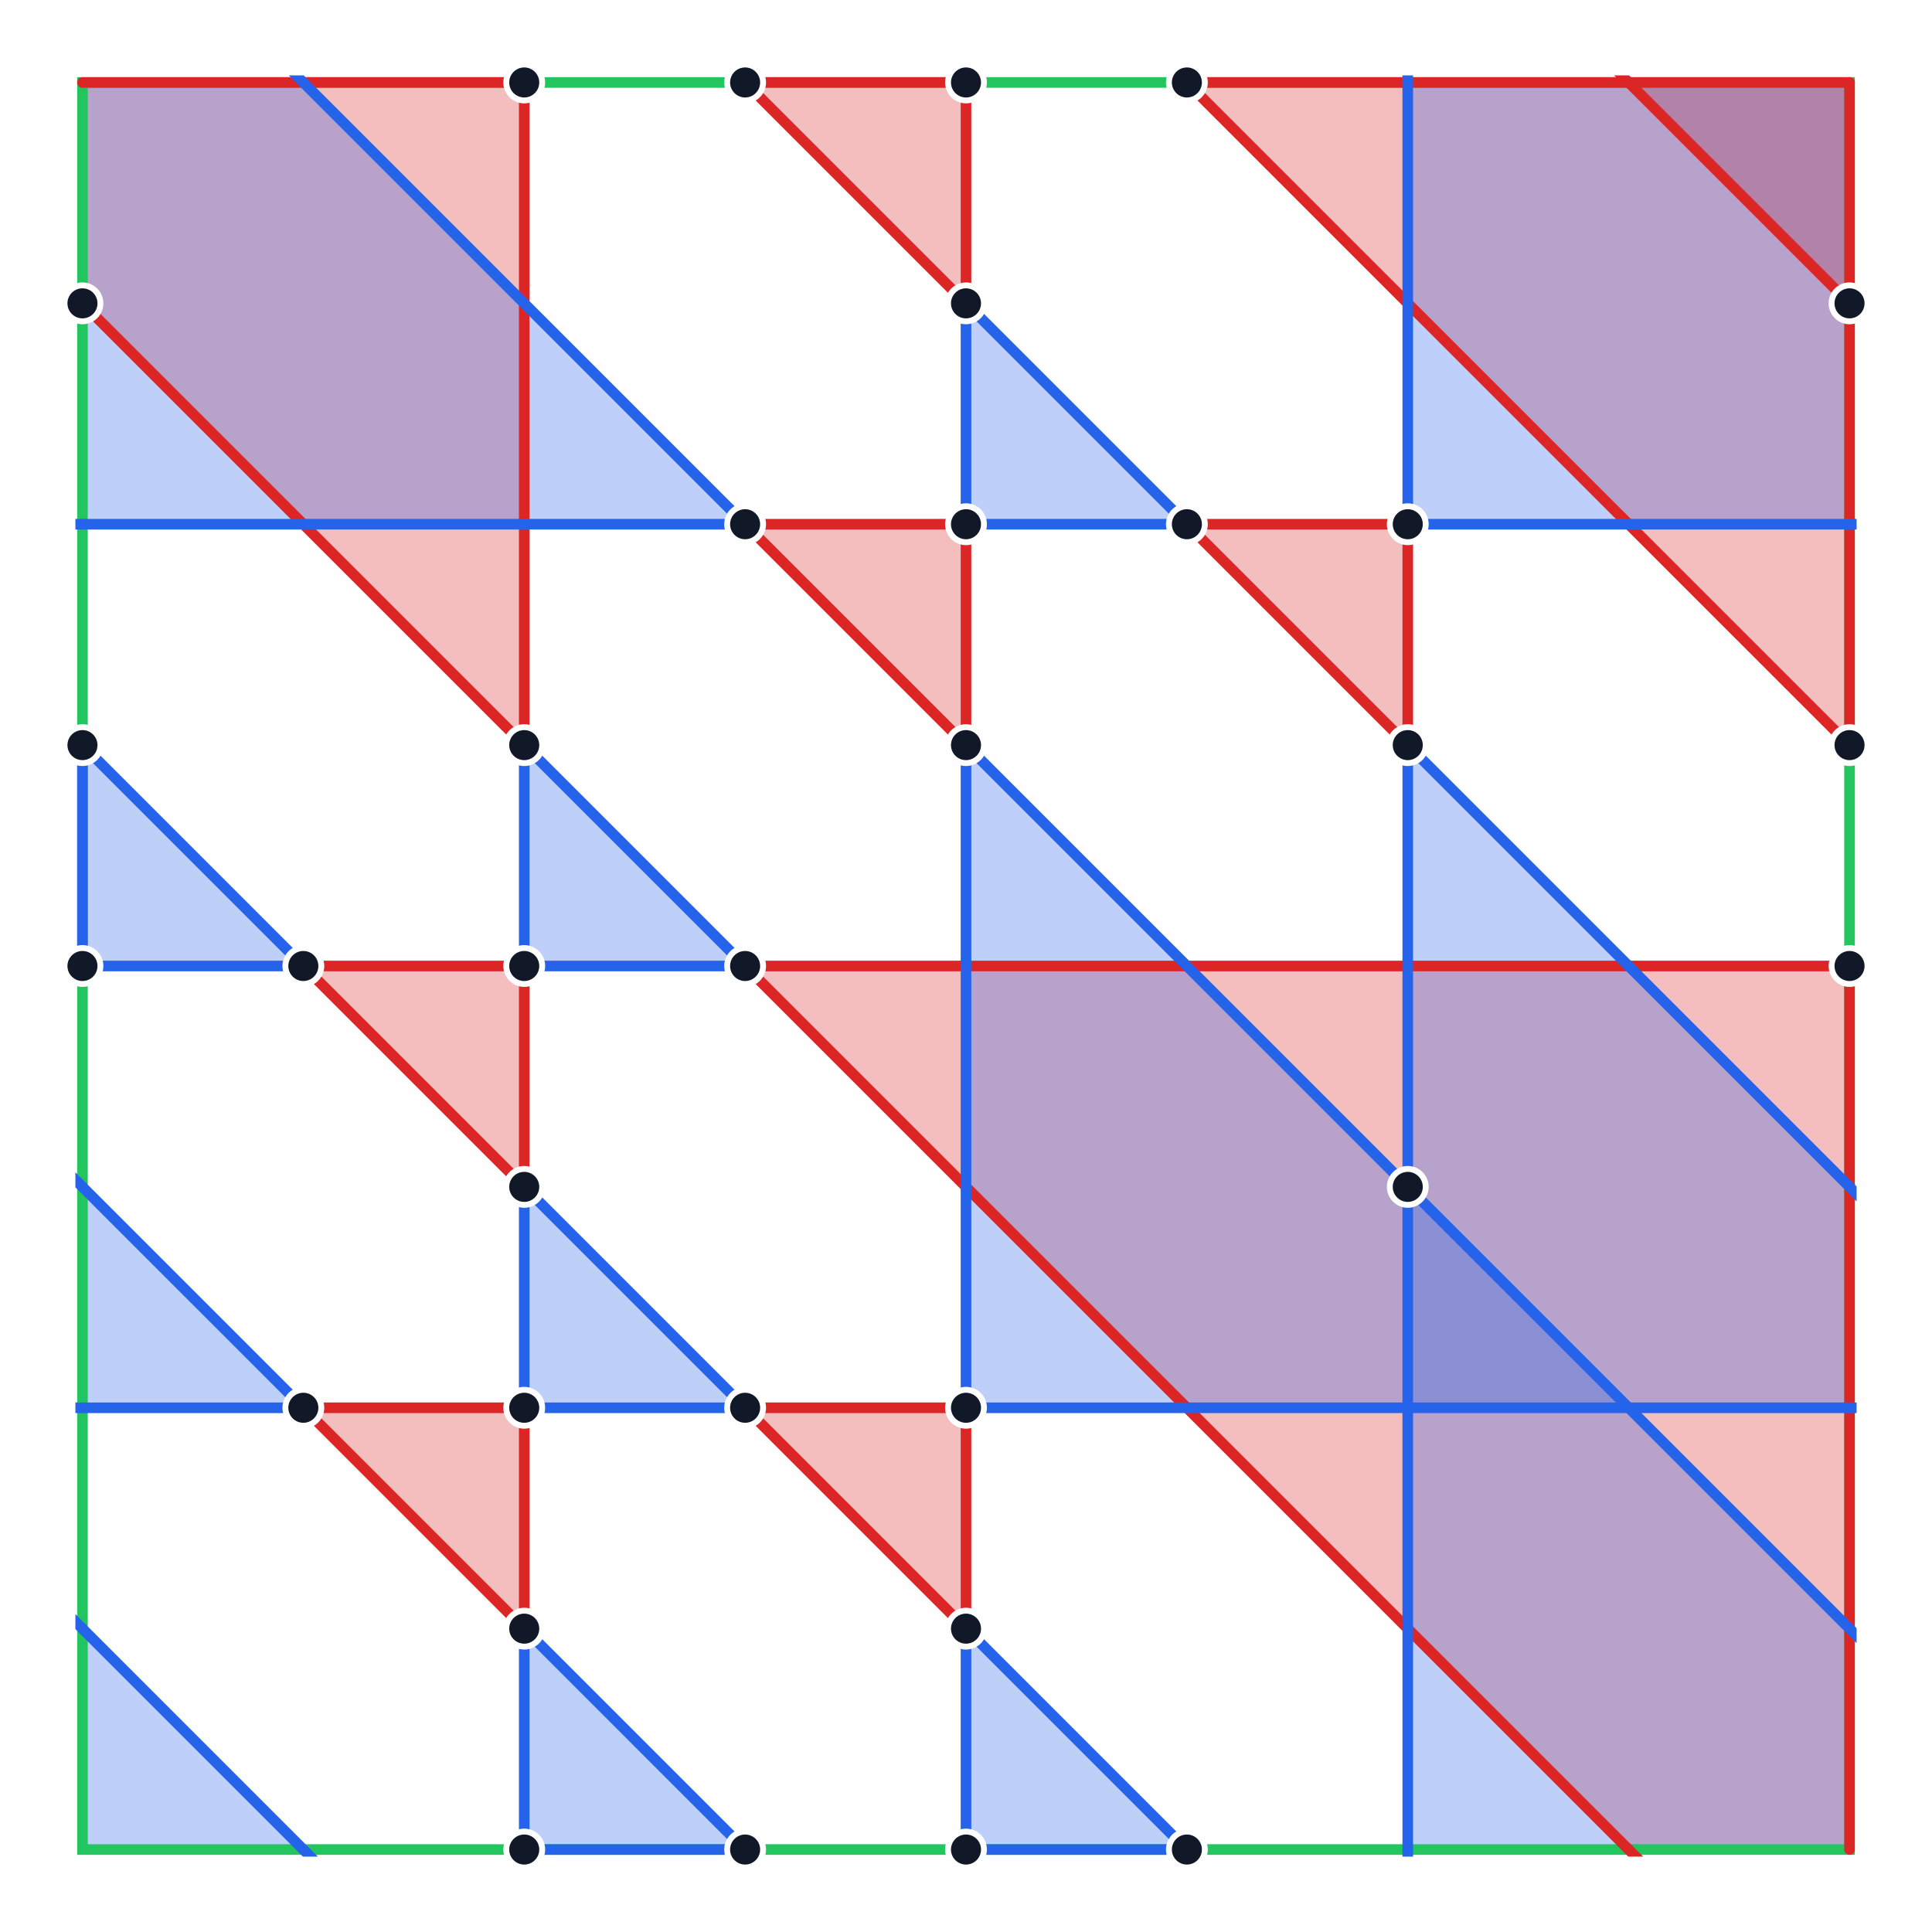
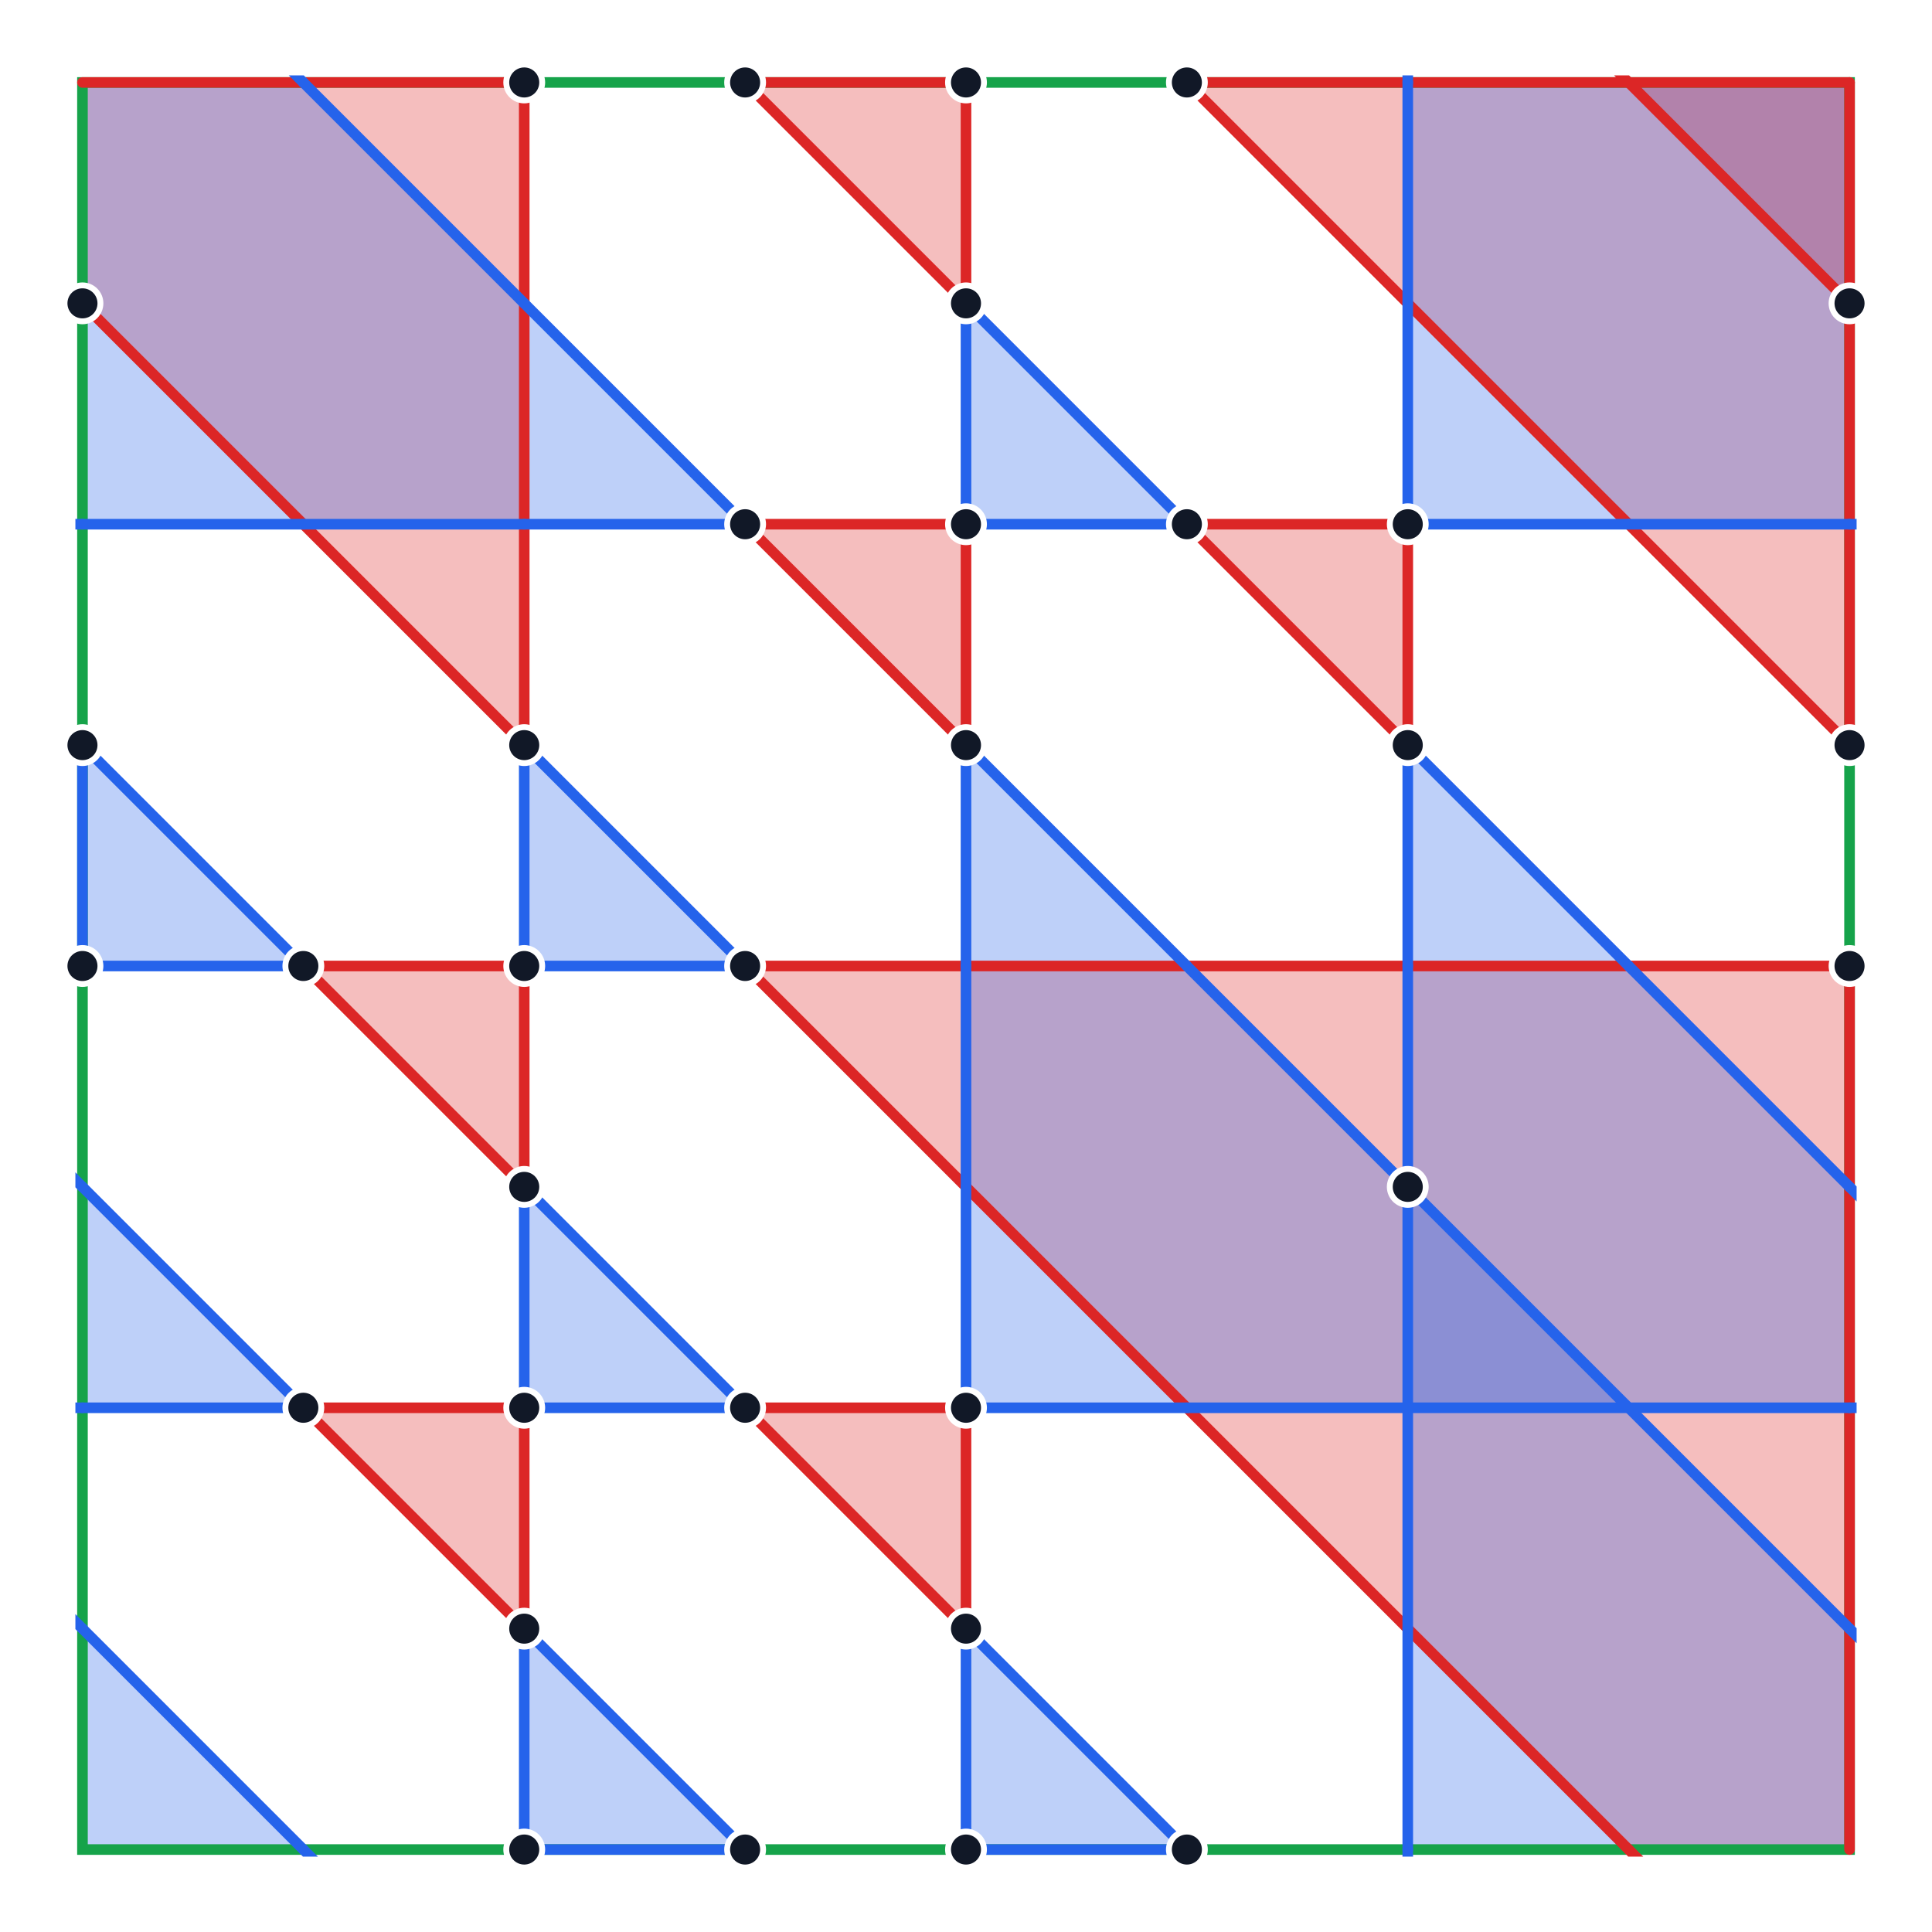
<svg xmlns="http://www.w3.org/2000/svg" width="1600" height="1600" viewBox="0 0 328.0 328.0" role="img" aria-label="D05, all-disk, symmetry orbit 16, 26 switches">
  <style>.o4-diagram-bg{fill:#ffffff;}</style>
  <defs>
    <clipPath id="o4-clip-d05">
      <rect x="14.0" y="14.0" width="300.0" height="300.0" />
    </clipPath>
    <clipPath id="o4-clip-d05-boundary">
      <rect x="12.8" y="12.8" width="302.4" height="302.4" />
    </clipPath>
  </defs>
  <rect class="o4-diagram-bg" x="0" y="0" width="328.0" height="328.0" />
  <g clip-path="url(#o4-clip-d05)">
    <polygon points="51.50,314.00 89.00,314.00 89.00,351.50 89.00,389.00 89.00,426.50 51.50,389.00 14.00,351.50 14.00,389.00 14.00,426.50 -23.50,389.00 -61.00,351.50 -98.50,314.00 -61.00,314.00 -23.50,314.00 14.00,314.00" style="fill:#dc2626;fill-opacity:.30;stroke:none" />
    <polygon points="51.50,14.00 89.00,14.00 89.00,51.50 89.00,89.00 89.00,126.50 51.50,89.00 14.00,51.50 14.00,89.00 14.00,126.50 -23.50,89.00 -61.00,51.50 -98.50,14.00 -61.00,14.00 -23.50,14.00 14.00,14.00" style="fill:#dc2626;fill-opacity:.30;stroke:none" />
    <polygon points="351.50,314.00 389.00,314.00 389.00,351.50 389.00,389.00 389.00,426.50 351.50,389.00 314.00,351.50 314.00,389.00 314.00,426.50 276.50,389.00 239.00,351.50 201.50,314.00 239.00,314.00 276.50,314.00 314.00,314.00" style="fill:#dc2626;fill-opacity:.30;stroke:none" />
    <polygon points="351.50,14.00 389.00,14.00 389.00,51.50 389.00,89.00 389.00,126.50 351.50,89.00 314.00,51.50 314.00,89.00 314.00,126.50 276.50,89.00 239.00,51.50 201.50,14.00 239.00,14.00 276.50,14.00 314.00,14.00" style="fill:#dc2626;fill-opacity:.30;stroke:none" />
    <polygon points="14.00,276.50 14.00,239.00 14.00,201.50 14.00,164.00 -23.50,164.00 -61.00,164.00 -98.50,164.00 -136.00,164.00 -173.50,164.00 -136.00,201.50 -98.50,239.00 -61.00,276.50 -23.50,314.00 14.00,351.50 14.00,314.00" style="fill:#dc2626;fill-opacity:.30;stroke:none" />
    <polygon points="14.00,-23.50 14.00,-61.00 14.00,-98.50 14.00,-136.00 -23.50,-136.00 -61.00,-136.00 -98.50,-136.00 -136.00,-136.00 -173.50,-136.00 -136.00,-98.50 -98.50,-61.00 -61.00,-23.50 -23.50,14.00 14.00,51.50 14.00,14.00" style="fill:#dc2626;fill-opacity:.30;stroke:none" />
    <polygon points="314.00,276.50 314.00,239.00 314.00,201.50 314.00,164.00 276.50,164.00 239.00,164.00 201.50,164.00 164.00,164.00 126.50,164.00 164.00,201.50 201.50,239.00 239.00,276.50 276.50,314.00 314.00,351.50 314.00,314.00" style="fill:#dc2626;fill-opacity:.30;stroke:none" />
    <polygon points="314.00,-23.50 314.00,-61.00 314.00,-98.50 314.00,-136.00 276.50,-136.00 239.00,-136.00 201.50,-136.00 164.00,-136.00 126.50,-136.00 164.00,-98.50 201.50,-61.00 239.00,-23.50 276.50,14.00 314.00,51.50 314.00,14.00" style="fill:#dc2626;fill-opacity:.30;stroke:none" />
    <polygon points="126.50,314.00 89.00,276.50 89.00,314.00" style="fill:#2563eb;fill-opacity:.30;stroke:none" />
    <polygon points="126.50,14.00 89.00,-23.50 89.00,14.00" style="fill:#2563eb;fill-opacity:.30;stroke:none" />
    <polygon points="201.50,314.00 164.00,276.50 164.00,314.00" style="fill:#2563eb;fill-opacity:.30;stroke:none" />
    <polygon points="201.50,14.00 164.00,-23.50 164.00,14.00" style="fill:#2563eb;fill-opacity:.30;stroke:none" />
    <polygon points="126.50,314.00 164.00,351.50 164.00,314.00" style="fill:#dc2626;fill-opacity:.30;stroke:none" />
    <polygon points="126.50,14.00 164.00,51.50 164.00,14.00" style="fill:#dc2626;fill-opacity:.30;stroke:none" />
    <polygon points="-61.00,276.50 -61.00,239.00 -61.00,201.50 -23.50,239.00 14.00,276.50 51.50,314.00 89.00,351.50 126.50,389.00 89.00,389.00 51.50,389.00 14.00,389.00 -23.50,389.00 -61.00,389.00 -61.00,351.50 -61.00,314.00" style="fill:#2563eb;fill-opacity:.30;stroke:none" />
    <polygon points="-61.00,-23.50 -61.00,-61.00 -61.00,-98.50 -23.50,-61.00 14.00,-23.50 51.50,14.00 89.00,51.50 126.50,89.00 89.00,89.00 51.50,89.00 14.00,89.00 -23.50,89.00 -61.00,89.00 -61.00,51.50 -61.00,14.00" style="fill:#2563eb;fill-opacity:.30;stroke:none" />
    <polygon points="239.00,276.50 239.00,239.00 239.00,201.50 276.50,239.00 314.00,276.50 351.50,314.00 389.00,351.50 426.50,389.00 389.00,389.00 351.50,389.00 314.00,389.00 276.50,389.00 239.00,389.00 239.00,351.50 239.00,314.00" style="fill:#2563eb;fill-opacity:.30;stroke:none" />
    <polygon points="239.00,-23.50 239.00,-61.00 239.00,-98.50 276.50,-61.00 314.00,-23.50 351.50,14.00 389.00,51.50 426.50,89.00 389.00,89.00 351.50,89.00 314.00,89.00 276.50,89.00 239.00,89.00 239.00,51.50 239.00,14.00" style="fill:#2563eb;fill-opacity:.30;stroke:none" />
    <polygon points="51.50,239.00 14.00,201.50 -23.50,164.00 -61.00,126.50 -61.00,164.00 -61.00,201.50 -98.50,164.00 -136.00,126.50 -136.00,164.00 -136.00,201.50 -136.00,239.00 -98.50,239.00 -61.00,239.00 -23.50,239.00 14.00,239.00" style="fill:#2563eb;fill-opacity:.30;stroke:none" />
    <polygon points="351.50,239.00 314.00,201.50 276.50,164.00 239.00,126.50 239.00,164.00 239.00,201.50 201.50,164.00 164.00,126.50 164.00,164.00 164.00,201.50 164.00,239.00 201.50,239.00 239.00,239.00 276.50,239.00 314.00,239.00" style="fill:#2563eb;fill-opacity:.30;stroke:none" />
    <polygon points="126.50,239.00 89.00,201.50 89.00,239.00" style="fill:#2563eb;fill-opacity:.30;stroke:none" />
    <polygon points="51.50,239.00 89.00,276.50 89.00,239.00" style="fill:#dc2626;fill-opacity:.30;stroke:none" />
    <polygon points="126.50,239.00 164.00,276.50 164.00,239.00" style="fill:#dc2626;fill-opacity:.30;stroke:none" />
    <polygon points="51.50,164.00 14.00,126.50 14.00,164.00" style="fill:#2563eb;fill-opacity:.30;stroke:none" />
    <polygon points="351.50,164.00 314.00,126.50 314.00,164.00" style="fill:#2563eb;fill-opacity:.30;stroke:none" />
    <polygon points="126.50,164.00 89.00,126.50 89.00,164.00" style="fill:#2563eb;fill-opacity:.30;stroke:none" />
    <polygon points="51.50,164.00 89.00,201.50 89.00,164.00" style="fill:#dc2626;fill-opacity:.30;stroke:none" />
    <polygon points="201.50,89.00 164.00,51.50 164.00,89.00" style="fill:#2563eb;fill-opacity:.30;stroke:none" />
    <polygon points="126.50,89.00 164.00,126.50 164.00,89.00" style="fill:#dc2626;fill-opacity:.30;stroke:none" />
    <polygon points="201.50,89.00 239.00,126.50 239.00,89.00" style="fill:#dc2626;fill-opacity:.30;stroke:none" />
  </g>
-   <rect x="14.0" y="14.0" width="300.0" height="300.0" style="fill:none;stroke:#22c55e;stroke-width:1.8" />
+   <rect x="14.0" y="14.0" width="300.0" height="300.0" style="fill:none;stroke:#16a34a;stroke-width:1.8" />
  <g clip-path="url(#o4-clip-d05-boundary)">
    <line x1="89.00" y1="314.00" x2="89.00" y2="351.50" style="stroke:#dc2626;stroke-width:1.8;stroke-linejoin:round;stroke-linecap:round" />
    <line x1="51.50" y1="14.00" x2="89.00" y2="14.00" style="stroke:#dc2626;stroke-width:1.8;stroke-linejoin:round;stroke-linecap:round" />
    <line x1="89.00" y1="14.00" x2="89.00" y2="51.50" style="stroke:#dc2626;stroke-width:1.8;stroke-linejoin:round;stroke-linecap:round" />
    <line x1="89.00" y1="51.50" x2="89.00" y2="89.00" style="stroke:#dc2626;stroke-width:1.8;stroke-linejoin:round;stroke-linecap:round" />
    <line x1="89.00" y1="89.00" x2="89.00" y2="126.50" style="stroke:#dc2626;stroke-width:1.8;stroke-linejoin:round;stroke-linecap:round" />
    <line x1="89.00" y1="126.50" x2="51.50" y2="89.00" style="stroke:#dc2626;stroke-width:1.8;stroke-linejoin:round;stroke-linecap:round" />
    <line x1="51.50" y1="89.00" x2="14.00" y2="51.50" style="stroke:#dc2626;stroke-width:1.8;stroke-linejoin:round;stroke-linecap:round" />
    <line x1="14.00" y1="126.50" x2="-23.50" y2="89.00" style="stroke:#dc2626;stroke-width:1.8;stroke-linejoin:round;stroke-linecap:round" />
    <line x1="14.00" y1="14.00" x2="51.50" y2="14.00" style="stroke:#dc2626;stroke-width:1.8;stroke-linejoin:round;stroke-linecap:round" />
    <line x1="239.00" y1="351.50" x2="201.50" y2="314.00" style="stroke:#dc2626;stroke-width:1.8;stroke-linejoin:round;stroke-linecap:round" />
    <line x1="351.50" y1="89.00" x2="314.00" y2="51.50" style="stroke:#dc2626;stroke-width:1.8;stroke-linejoin:round;stroke-linecap:round" />
    <line x1="314.00" y1="51.50" x2="314.00" y2="89.00" style="stroke:#dc2626;stroke-width:1.8;stroke-linejoin:round;stroke-linecap:round" />
    <line x1="314.00" y1="89.00" x2="314.00" y2="126.50" style="stroke:#dc2626;stroke-width:1.8;stroke-linejoin:round;stroke-linecap:round" />
    <line x1="314.00" y1="126.50" x2="276.50" y2="89.00" style="stroke:#dc2626;stroke-width:1.8;stroke-linejoin:round;stroke-linecap:round" />
    <line x1="276.50" y1="89.00" x2="239.00" y2="51.50" style="stroke:#dc2626;stroke-width:1.8;stroke-linejoin:round;stroke-linecap:round" />
    <line x1="239.00" y1="51.50" x2="201.50" y2="14.00" style="stroke:#dc2626;stroke-width:1.8;stroke-linejoin:round;stroke-linecap:round" />
    <line x1="201.50" y1="14.00" x2="239.00" y2="14.00" style="stroke:#dc2626;stroke-width:1.8;stroke-linejoin:round;stroke-linecap:round" />
    <line x1="239.00" y1="14.00" x2="276.50" y2="14.00" style="stroke:#dc2626;stroke-width:1.8;stroke-linejoin:round;stroke-linecap:round" />
    <line x1="276.50" y1="14.00" x2="314.00" y2="14.00" style="stroke:#dc2626;stroke-width:1.8;stroke-linejoin:round;stroke-linecap:round" />
    <line x1="14.00" y1="164.00" x2="-23.50" y2="164.00" style="stroke:#dc2626;stroke-width:1.8;stroke-linejoin:round;stroke-linecap:round" />
    <line x1="-23.50" y1="314.00" x2="14.00" y2="351.50" style="stroke:#dc2626;stroke-width:1.8;stroke-linejoin:round;stroke-linecap:round" />
    <line x1="-23.50" y1="14.00" x2="14.00" y2="51.50" style="stroke:#dc2626;stroke-width:1.8;stroke-linejoin:round;stroke-linecap:round" />
    <line x1="314.00" y1="276.50" x2="314.00" y2="239.00" style="stroke:#dc2626;stroke-width:1.8;stroke-linejoin:round;stroke-linecap:round" />
    <line x1="314.00" y1="239.00" x2="314.00" y2="201.50" style="stroke:#dc2626;stroke-width:1.8;stroke-linejoin:round;stroke-linecap:round" />
    <line x1="314.00" y1="201.50" x2="314.00" y2="164.00" style="stroke:#dc2626;stroke-width:1.8;stroke-linejoin:round;stroke-linecap:round" />
    <line x1="314.00" y1="164.00" x2="276.50" y2="164.00" style="stroke:#dc2626;stroke-width:1.8;stroke-linejoin:round;stroke-linecap:round" />
    <line x1="276.50" y1="164.00" x2="239.00" y2="164.00" style="stroke:#dc2626;stroke-width:1.8;stroke-linejoin:round;stroke-linecap:round" />
    <line x1="239.00" y1="164.00" x2="201.50" y2="164.00" style="stroke:#dc2626;stroke-width:1.8;stroke-linejoin:round;stroke-linecap:round" />
    <line x1="201.50" y1="164.00" x2="164.00" y2="164.00" style="stroke:#dc2626;stroke-width:1.8;stroke-linejoin:round;stroke-linecap:round" />
    <line x1="164.00" y1="164.00" x2="126.50" y2="164.00" style="stroke:#dc2626;stroke-width:1.8;stroke-linejoin:round;stroke-linecap:round" />
    <line x1="126.50" y1="164.00" x2="164.00" y2="201.50" style="stroke:#dc2626;stroke-width:1.8;stroke-linejoin:round;stroke-linecap:round" />
    <line x1="164.00" y1="201.50" x2="201.50" y2="239.00" style="stroke:#dc2626;stroke-width:1.8;stroke-linejoin:round;stroke-linecap:round" />
    <line x1="201.50" y1="239.00" x2="239.00" y2="276.50" style="stroke:#dc2626;stroke-width:1.8;stroke-linejoin:round;stroke-linecap:round" />
    <line x1="239.00" y1="276.50" x2="276.50" y2="314.00" style="stroke:#dc2626;stroke-width:1.8;stroke-linejoin:round;stroke-linecap:round" />
    <line x1="276.50" y1="314.00" x2="314.00" y2="351.50" style="stroke:#dc2626;stroke-width:1.8;stroke-linejoin:round;stroke-linecap:round" />
    <line x1="314.00" y1="314.00" x2="314.00" y2="276.50" style="stroke:#dc2626;stroke-width:1.8;stroke-linejoin:round;stroke-linecap:round" />
    <line x1="239.00" y1="-23.50" x2="276.50" y2="14.00" style="stroke:#dc2626;stroke-width:1.8;stroke-linejoin:round;stroke-linecap:round" />
    <line x1="276.50" y1="14.00" x2="314.00" y2="51.50" style="stroke:#dc2626;stroke-width:1.8;stroke-linejoin:round;stroke-linecap:round" />
    <line x1="314.00" y1="51.50" x2="314.00" y2="14.00" style="stroke:#dc2626;stroke-width:1.8;stroke-linejoin:round;stroke-linecap:round" />
    <line x1="126.50" y1="314.00" x2="89.00" y2="276.50" style="stroke:#2563eb;stroke-width:1.8;stroke-linejoin:round;stroke-linecap:round" />
    <line x1="89.00" y1="276.50" x2="89.00" y2="314.00" style="stroke:#2563eb;stroke-width:1.8;stroke-linejoin:round;stroke-linecap:round" />
    <line x1="89.00" y1="314.00" x2="126.50" y2="314.00" style="stroke:#2563eb;stroke-width:1.8;stroke-linejoin:round;stroke-linecap:round" />
    <line x1="126.50" y1="14.00" x2="89.00" y2="-23.50" style="stroke:#2563eb;stroke-width:1.8;stroke-linejoin:round;stroke-linecap:round" />
    <line x1="89.00" y1="-23.50" x2="89.00" y2="14.00" style="stroke:#2563eb;stroke-width:1.8;stroke-linejoin:round;stroke-linecap:round" />
    <line x1="201.50" y1="314.00" x2="164.00" y2="276.50" style="stroke:#2563eb;stroke-width:1.8;stroke-linejoin:round;stroke-linecap:round" />
    <line x1="164.00" y1="276.50" x2="164.00" y2="314.00" style="stroke:#2563eb;stroke-width:1.8;stroke-linejoin:round;stroke-linecap:round" />
    <line x1="164.00" y1="314.00" x2="201.50" y2="314.00" style="stroke:#2563eb;stroke-width:1.8;stroke-linejoin:round;stroke-linecap:round" />
    <line x1="201.50" y1="14.00" x2="164.00" y2="-23.50" style="stroke:#2563eb;stroke-width:1.8;stroke-linejoin:round;stroke-linecap:round" />
    <line x1="164.00" y1="-23.50" x2="164.00" y2="14.00" style="stroke:#2563eb;stroke-width:1.8;stroke-linejoin:round;stroke-linecap:round" />
    <line x1="126.50" y1="314.00" x2="164.00" y2="351.50" style="stroke:#dc2626;stroke-width:1.8;stroke-linejoin:round;stroke-linecap:round" />
    <line x1="164.00" y1="351.50" x2="164.00" y2="314.00" style="stroke:#dc2626;stroke-width:1.8;stroke-linejoin:round;stroke-linecap:round" />
    <line x1="126.50" y1="14.00" x2="164.00" y2="51.50" style="stroke:#dc2626;stroke-width:1.8;stroke-linejoin:round;stroke-linecap:round" />
    <line x1="164.00" y1="51.50" x2="164.00" y2="14.00" style="stroke:#dc2626;stroke-width:1.8;stroke-linejoin:round;stroke-linecap:round" />
    <line x1="164.00" y1="14.00" x2="126.50" y2="14.00" style="stroke:#dc2626;stroke-width:1.8;stroke-linejoin:round;stroke-linecap:round" />
    <line x1="-23.50" y1="239.00" x2="14.00" y2="276.50" style="stroke:#2563eb;stroke-width:1.8;stroke-linejoin:round;stroke-linecap:round" />
    <line x1="14.00" y1="276.50" x2="51.50" y2="314.00" style="stroke:#2563eb;stroke-width:1.8;stroke-linejoin:round;stroke-linecap:round" />
    <line x1="51.50" y1="314.00" x2="89.00" y2="351.50" style="stroke:#2563eb;stroke-width:1.8;stroke-linejoin:round;stroke-linecap:round" />
    <line x1="14.00" y1="-23.50" x2="51.50" y2="14.00" style="stroke:#2563eb;stroke-width:1.8;stroke-linejoin:round;stroke-linecap:round" />
    <line x1="51.50" y1="14.00" x2="89.00" y2="51.50" style="stroke:#2563eb;stroke-width:1.8;stroke-linejoin:round;stroke-linecap:round" />
    <line x1="89.00" y1="51.50" x2="126.50" y2="89.00" style="stroke:#2563eb;stroke-width:1.8;stroke-linejoin:round;stroke-linecap:round" />
    <line x1="126.50" y1="89.00" x2="89.00" y2="89.00" style="stroke:#2563eb;stroke-width:1.8;stroke-linejoin:round;stroke-linecap:round" />
    <line x1="89.00" y1="89.00" x2="51.50" y2="89.00" style="stroke:#2563eb;stroke-width:1.8;stroke-linejoin:round;stroke-linecap:round" />
    <line x1="51.50" y1="89.00" x2="14.00" y2="89.00" style="stroke:#2563eb;stroke-width:1.8;stroke-linejoin:round;stroke-linecap:round" />
    <line x1="14.00" y1="89.00" x2="-23.50" y2="89.00" style="stroke:#2563eb;stroke-width:1.8;stroke-linejoin:round;stroke-linecap:round" />
    <line x1="239.00" y1="276.50" x2="239.00" y2="239.00" style="stroke:#2563eb;stroke-width:1.8;stroke-linejoin:round;stroke-linecap:round" />
    <line x1="239.00" y1="239.00" x2="239.00" y2="201.50" style="stroke:#2563eb;stroke-width:1.8;stroke-linejoin:round;stroke-linecap:round" />
    <line x1="239.00" y1="201.50" x2="276.50" y2="239.00" style="stroke:#2563eb;stroke-width:1.8;stroke-linejoin:round;stroke-linecap:round" />
    <line x1="276.50" y1="239.00" x2="314.00" y2="276.50" style="stroke:#2563eb;stroke-width:1.8;stroke-linejoin:round;stroke-linecap:round" />
    <line x1="314.00" y1="276.50" x2="351.50" y2="314.00" style="stroke:#2563eb;stroke-width:1.8;stroke-linejoin:round;stroke-linecap:round" />
    <line x1="239.00" y1="351.50" x2="239.00" y2="314.00" style="stroke:#2563eb;stroke-width:1.8;stroke-linejoin:round;stroke-linecap:round" />
    <line x1="239.00" y1="314.00" x2="239.00" y2="276.50" style="stroke:#2563eb;stroke-width:1.8;stroke-linejoin:round;stroke-linecap:round" />
    <line x1="314.00" y1="-23.50" x2="351.50" y2="14.00" style="stroke:#2563eb;stroke-width:1.8;stroke-linejoin:round;stroke-linecap:round" />
    <line x1="351.50" y1="89.00" x2="314.00" y2="89.00" style="stroke:#2563eb;stroke-width:1.8;stroke-linejoin:round;stroke-linecap:round" />
    <line x1="314.00" y1="89.00" x2="276.50" y2="89.00" style="stroke:#2563eb;stroke-width:1.8;stroke-linejoin:round;stroke-linecap:round" />
    <line x1="276.50" y1="89.00" x2="239.00" y2="89.00" style="stroke:#2563eb;stroke-width:1.8;stroke-linejoin:round;stroke-linecap:round" />
    <line x1="239.00" y1="89.00" x2="239.00" y2="51.50" style="stroke:#2563eb;stroke-width:1.8;stroke-linejoin:round;stroke-linecap:round" />
    <line x1="239.00" y1="51.50" x2="239.00" y2="14.00" style="stroke:#2563eb;stroke-width:1.8;stroke-linejoin:round;stroke-linecap:round" />
    <line x1="239.00" y1="14.00" x2="239.00" y2="-23.50" style="stroke:#2563eb;stroke-width:1.8;stroke-linejoin:round;stroke-linecap:round" />
    <line x1="51.50" y1="239.00" x2="14.00" y2="201.50" style="stroke:#2563eb;stroke-width:1.8;stroke-linejoin:round;stroke-linecap:round" />
    <line x1="14.00" y1="201.50" x2="-23.50" y2="164.00" style="stroke:#2563eb;stroke-width:1.8;stroke-linejoin:round;stroke-linecap:round" />
    <line x1="-23.50" y1="239.00" x2="14.00" y2="239.00" style="stroke:#2563eb;stroke-width:1.8;stroke-linejoin:round;stroke-linecap:round" />
    <line x1="14.00" y1="239.00" x2="51.50" y2="239.00" style="stroke:#2563eb;stroke-width:1.8;stroke-linejoin:round;stroke-linecap:round" />
    <line x1="351.50" y1="239.00" x2="314.00" y2="201.50" style="stroke:#2563eb;stroke-width:1.8;stroke-linejoin:round;stroke-linecap:round" />
    <line x1="314.00" y1="201.50" x2="276.50" y2="164.00" style="stroke:#2563eb;stroke-width:1.8;stroke-linejoin:round;stroke-linecap:round" />
    <line x1="276.50" y1="164.00" x2="239.00" y2="126.50" style="stroke:#2563eb;stroke-width:1.8;stroke-linejoin:round;stroke-linecap:round" />
    <line x1="239.00" y1="126.50" x2="239.00" y2="164.00" style="stroke:#2563eb;stroke-width:1.8;stroke-linejoin:round;stroke-linecap:round" />
    <line x1="239.00" y1="164.00" x2="239.00" y2="201.50" style="stroke:#2563eb;stroke-width:1.8;stroke-linejoin:round;stroke-linecap:round" />
    <line x1="239.00" y1="201.50" x2="201.50" y2="164.00" style="stroke:#2563eb;stroke-width:1.8;stroke-linejoin:round;stroke-linecap:round" />
    <line x1="201.50" y1="164.00" x2="164.00" y2="126.50" style="stroke:#2563eb;stroke-width:1.8;stroke-linejoin:round;stroke-linecap:round" />
    <line x1="164.00" y1="126.50" x2="164.00" y2="164.00" style="stroke:#2563eb;stroke-width:1.8;stroke-linejoin:round;stroke-linecap:round" />
    <line x1="164.00" y1="164.00" x2="164.00" y2="201.50" style="stroke:#2563eb;stroke-width:1.8;stroke-linejoin:round;stroke-linecap:round" />
    <line x1="164.00" y1="201.50" x2="164.00" y2="239.00" style="stroke:#2563eb;stroke-width:1.8;stroke-linejoin:round;stroke-linecap:round" />
    <line x1="164.00" y1="239.00" x2="201.50" y2="239.00" style="stroke:#2563eb;stroke-width:1.8;stroke-linejoin:round;stroke-linecap:round" />
    <line x1="201.50" y1="239.00" x2="239.00" y2="239.00" style="stroke:#2563eb;stroke-width:1.8;stroke-linejoin:round;stroke-linecap:round" />
    <line x1="239.00" y1="239.00" x2="276.50" y2="239.00" style="stroke:#2563eb;stroke-width:1.8;stroke-linejoin:round;stroke-linecap:round" />
    <line x1="276.50" y1="239.00" x2="314.00" y2="239.00" style="stroke:#2563eb;stroke-width:1.8;stroke-linejoin:round;stroke-linecap:round" />
    <line x1="314.00" y1="239.00" x2="351.50" y2="239.00" style="stroke:#2563eb;stroke-width:1.8;stroke-linejoin:round;stroke-linecap:round" />
    <line x1="126.50" y1="239.00" x2="89.00" y2="201.50" style="stroke:#2563eb;stroke-width:1.8;stroke-linejoin:round;stroke-linecap:round" />
    <line x1="89.00" y1="201.50" x2="89.00" y2="239.00" style="stroke:#2563eb;stroke-width:1.8;stroke-linejoin:round;stroke-linecap:round" />
    <line x1="89.00" y1="239.00" x2="126.50" y2="239.00" style="stroke:#2563eb;stroke-width:1.8;stroke-linejoin:round;stroke-linecap:round" />
    <line x1="51.50" y1="239.00" x2="89.00" y2="276.50" style="stroke:#dc2626;stroke-width:1.8;stroke-linejoin:round;stroke-linecap:round" />
    <line x1="89.00" y1="276.50" x2="89.00" y2="239.00" style="stroke:#dc2626;stroke-width:1.8;stroke-linejoin:round;stroke-linecap:round" />
    <line x1="89.00" y1="239.00" x2="51.50" y2="239.00" style="stroke:#dc2626;stroke-width:1.8;stroke-linejoin:round;stroke-linecap:round" />
    <line x1="126.50" y1="239.00" x2="164.00" y2="276.50" style="stroke:#dc2626;stroke-width:1.8;stroke-linejoin:round;stroke-linecap:round" />
    <line x1="164.00" y1="276.50" x2="164.00" y2="239.00" style="stroke:#dc2626;stroke-width:1.8;stroke-linejoin:round;stroke-linecap:round" />
    <line x1="164.00" y1="239.00" x2="126.50" y2="239.00" style="stroke:#dc2626;stroke-width:1.8;stroke-linejoin:round;stroke-linecap:round" />
    <line x1="51.50" y1="164.00" x2="14.00" y2="126.50" style="stroke:#2563eb;stroke-width:1.8;stroke-linejoin:round;stroke-linecap:round" />
    <line x1="14.00" y1="126.50" x2="14.00" y2="164.00" style="stroke:#2563eb;stroke-width:1.8;stroke-linejoin:round;stroke-linecap:round" />
    <line x1="14.00" y1="164.00" x2="51.50" y2="164.00" style="stroke:#2563eb;stroke-width:1.8;stroke-linejoin:round;stroke-linecap:round" />
    <line x1="351.50" y1="164.00" x2="314.00" y2="126.50" style="stroke:#2563eb;stroke-width:1.8;stroke-linejoin:round;stroke-linecap:round" />
    <line x1="314.00" y1="164.00" x2="351.50" y2="164.00" style="stroke:#2563eb;stroke-width:1.8;stroke-linejoin:round;stroke-linecap:round" />
    <line x1="126.50" y1="164.00" x2="89.00" y2="126.50" style="stroke:#2563eb;stroke-width:1.8;stroke-linejoin:round;stroke-linecap:round" />
    <line x1="89.00" y1="126.50" x2="89.00" y2="164.00" style="stroke:#2563eb;stroke-width:1.8;stroke-linejoin:round;stroke-linecap:round" />
    <line x1="89.00" y1="164.00" x2="126.50" y2="164.00" style="stroke:#2563eb;stroke-width:1.8;stroke-linejoin:round;stroke-linecap:round" />
    <line x1="51.50" y1="164.00" x2="89.00" y2="201.50" style="stroke:#dc2626;stroke-width:1.8;stroke-linejoin:round;stroke-linecap:round" />
    <line x1="89.00" y1="201.50" x2="89.00" y2="164.00" style="stroke:#dc2626;stroke-width:1.8;stroke-linejoin:round;stroke-linecap:round" />
    <line x1="89.00" y1="164.00" x2="51.50" y2="164.00" style="stroke:#dc2626;stroke-width:1.8;stroke-linejoin:round;stroke-linecap:round" />
    <line x1="201.50" y1="89.00" x2="164.00" y2="51.50" style="stroke:#2563eb;stroke-width:1.8;stroke-linejoin:round;stroke-linecap:round" />
    <line x1="164.00" y1="51.50" x2="164.00" y2="89.00" style="stroke:#2563eb;stroke-width:1.8;stroke-linejoin:round;stroke-linecap:round" />
    <line x1="164.00" y1="89.00" x2="201.50" y2="89.00" style="stroke:#2563eb;stroke-width:1.8;stroke-linejoin:round;stroke-linecap:round" />
    <line x1="126.50" y1="89.00" x2="164.00" y2="126.50" style="stroke:#dc2626;stroke-width:1.8;stroke-linejoin:round;stroke-linecap:round" />
    <line x1="164.00" y1="126.50" x2="164.00" y2="89.00" style="stroke:#dc2626;stroke-width:1.8;stroke-linejoin:round;stroke-linecap:round" />
    <line x1="164.00" y1="89.00" x2="126.50" y2="89.00" style="stroke:#dc2626;stroke-width:1.8;stroke-linejoin:round;stroke-linecap:round" />
    <line x1="201.50" y1="89.00" x2="239.00" y2="126.50" style="stroke:#dc2626;stroke-width:1.8;stroke-linejoin:round;stroke-linecap:round" />
    <line x1="239.00" y1="126.50" x2="239.00" y2="89.00" style="stroke:#dc2626;stroke-width:1.8;stroke-linejoin:round;stroke-linecap:round" />
    <line x1="239.00" y1="89.00" x2="201.50" y2="89.00" style="stroke:#dc2626;stroke-width:1.8;stroke-linejoin:round;stroke-linecap:round" />
  </g>
  <circle cx="89.00" cy="314.00" r="3.05" style="fill:#111827;stroke:#ffffff;stroke-width:1.0" />
  <circle cx="89.00" cy="14.00" r="3.05" style="fill:#111827;stroke:#ffffff;stroke-width:1.0" />
  <circle cx="164.00" cy="314.00" r="3.05" style="fill:#111827;stroke:#ffffff;stroke-width:1.0" />
  <circle cx="164.00" cy="14.00" r="3.05" style="fill:#111827;stroke:#ffffff;stroke-width:1.0" />
  <circle cx="89.00" cy="239.00" r="3.05" style="fill:#111827;stroke:#ffffff;stroke-width:1.0" />
  <circle cx="164.00" cy="239.00" r="3.05" style="fill:#111827;stroke:#ffffff;stroke-width:1.0" />
  <circle cx="14.00" cy="164.00" r="3.05" style="fill:#111827;stroke:#ffffff;stroke-width:1.0" />
  <circle cx="314.00" cy="164.00" r="3.05" style="fill:#111827;stroke:#ffffff;stroke-width:1.0" />
  <circle cx="89.00" cy="164.00" r="3.05" style="fill:#111827;stroke:#ffffff;stroke-width:1.0" />
  <circle cx="164.00" cy="89.00" r="3.05" style="fill:#111827;stroke:#ffffff;stroke-width:1.0" />
  <circle cx="239.00" cy="89.00" r="3.05" style="fill:#111827;stroke:#ffffff;stroke-width:1.0" />
  <circle cx="126.50" cy="314.00" r="3.05" style="fill:#111827;stroke:#ffffff;stroke-width:1.0" />
  <circle cx="126.50" cy="14.00" r="3.05" style="fill:#111827;stroke:#ffffff;stroke-width:1.0" />
  <circle cx="201.50" cy="314.00" r="3.05" style="fill:#111827;stroke:#ffffff;stroke-width:1.0" />
  <circle cx="201.50" cy="14.00" r="3.05" style="fill:#111827;stroke:#ffffff;stroke-width:1.0" />
  <circle cx="51.50" cy="239.00" r="3.05" style="fill:#111827;stroke:#ffffff;stroke-width:1.0" />
  <circle cx="126.50" cy="239.00" r="3.05" style="fill:#111827;stroke:#ffffff;stroke-width:1.0" />
  <circle cx="51.50" cy="164.00" r="3.05" style="fill:#111827;stroke:#ffffff;stroke-width:1.0" />
  <circle cx="126.50" cy="164.00" r="3.05" style="fill:#111827;stroke:#ffffff;stroke-width:1.0" />
  <circle cx="126.50" cy="89.00" r="3.05" style="fill:#111827;stroke:#ffffff;stroke-width:1.0" />
  <circle cx="201.50" cy="89.00" r="3.05" style="fill:#111827;stroke:#ffffff;stroke-width:1.0" />
  <circle cx="14.00" cy="126.50" r="3.05" style="fill:#111827;stroke:#ffffff;stroke-width:1.0" />
  <circle cx="314.00" cy="126.50" r="3.05" style="fill:#111827;stroke:#ffffff;stroke-width:1.0" />
  <circle cx="14.00" cy="51.50" r="3.05" style="fill:#111827;stroke:#ffffff;stroke-width:1.0" />
  <circle cx="314.00" cy="51.50" r="3.05" style="fill:#111827;stroke:#ffffff;stroke-width:1.0" />
  <circle cx="89.00" cy="276.50" r="3.05" style="fill:#111827;stroke:#ffffff;stroke-width:1.0" />
  <circle cx="89.00" cy="201.50" r="3.05" style="fill:#111827;stroke:#ffffff;stroke-width:1.0" />
  <circle cx="89.00" cy="126.50" r="3.05" style="fill:#111827;stroke:#ffffff;stroke-width:1.0" />
  <circle cx="164.00" cy="126.50" r="3.05" style="fill:#111827;stroke:#ffffff;stroke-width:1.0" />
  <circle cx="164.00" cy="51.50" r="3.05" style="fill:#111827;stroke:#ffffff;stroke-width:1.0" />
  <circle cx="164.00" cy="276.50" r="3.05" style="fill:#111827;stroke:#ffffff;stroke-width:1.0" />
  <circle cx="239.00" cy="201.50" r="3.05" style="fill:#111827;stroke:#ffffff;stroke-width:1.0" />
  <circle cx="239.00" cy="126.50" r="3.05" style="fill:#111827;stroke:#ffffff;stroke-width:1.0" />
</svg>
